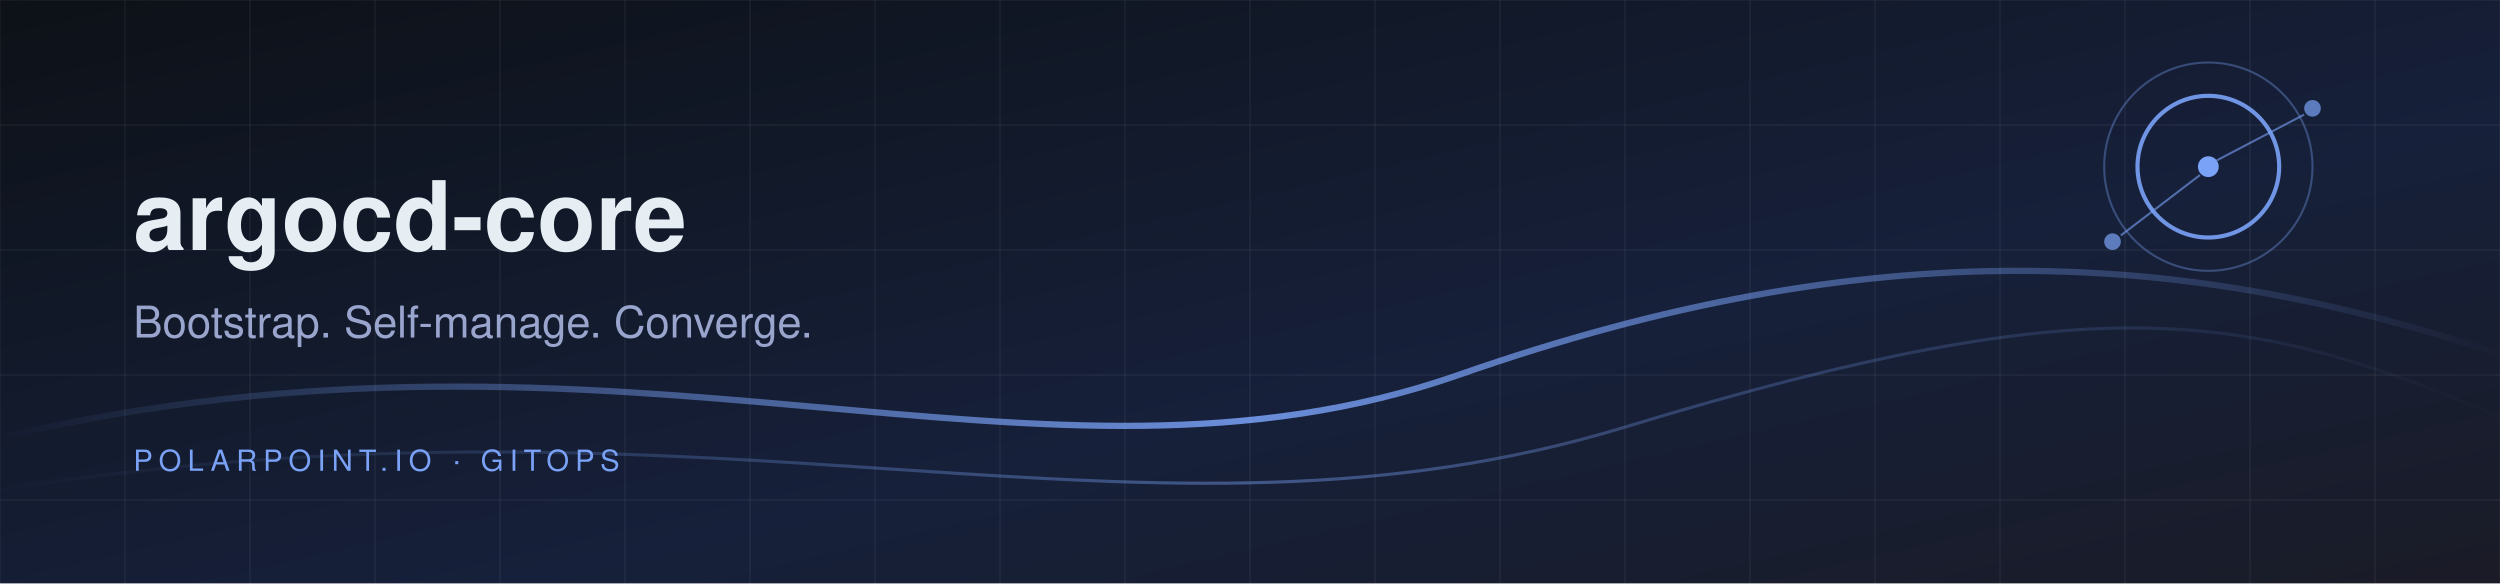
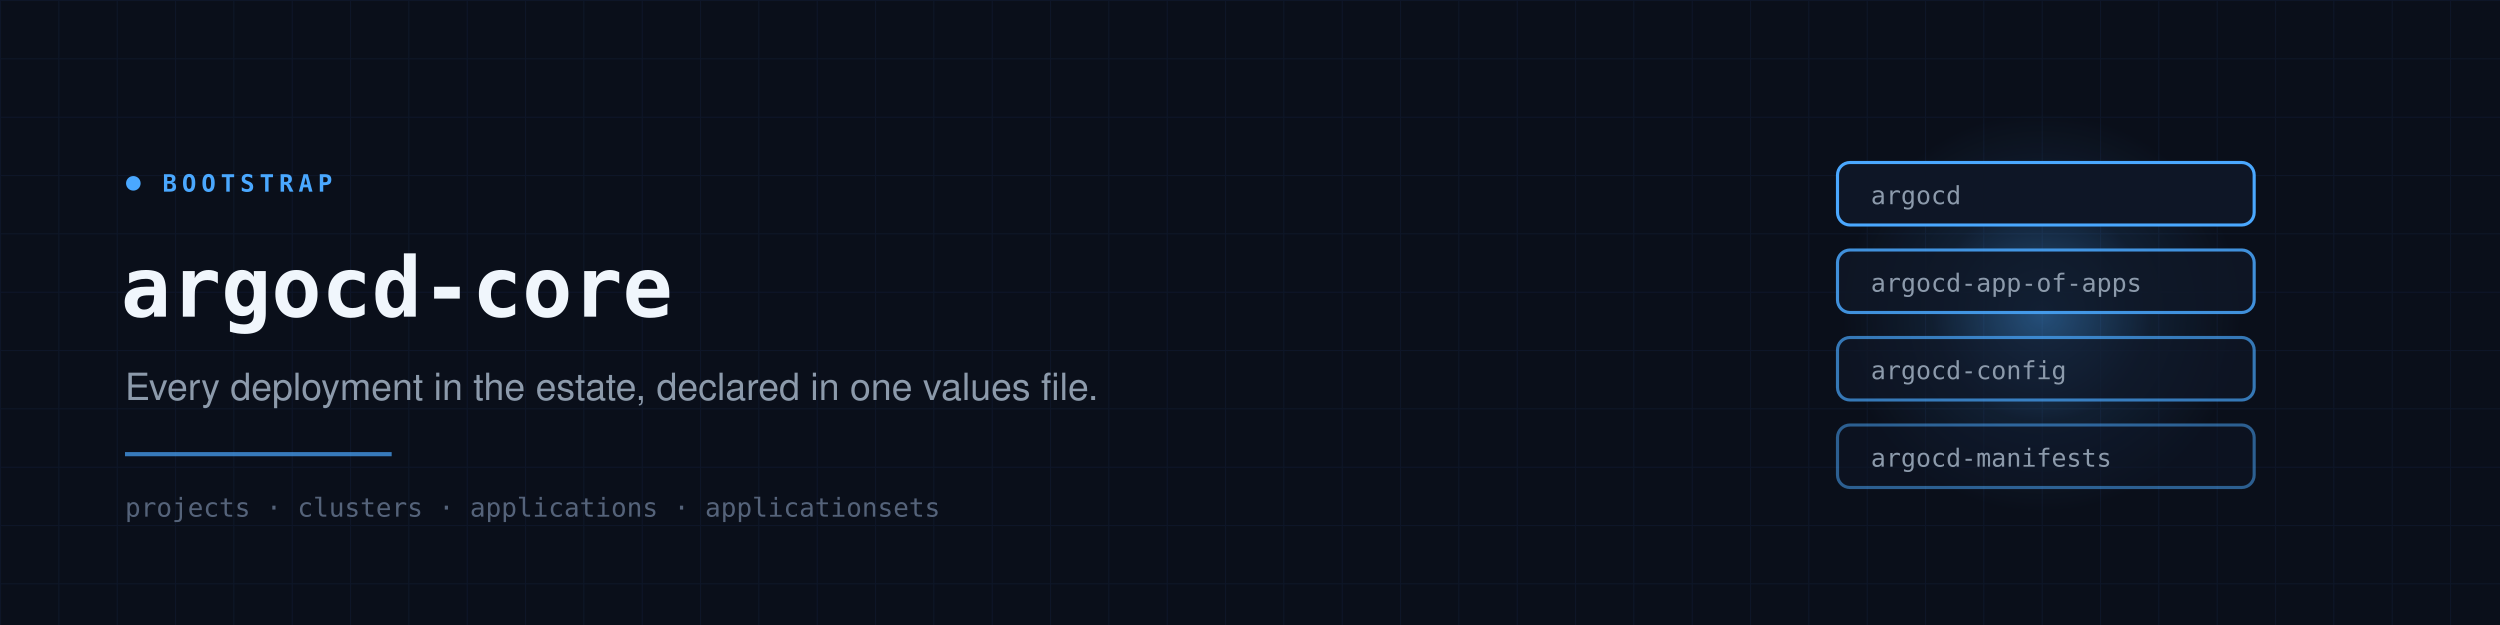
- <svg xmlns="http://www.w3.org/2000/svg" width="1200" height="280" viewBox="0 0 1200 280">
+ <svg xmlns="http://www.w3.org/2000/svg" width="1200" height="300" viewBox="0 0 1200 300" role="img" aria-label="argocd-core — Every deployment in the estate, declared in one values file.">
  <defs>
-     <linearGradient id="bg" x1="0" y1="0" x2="1" y2="1">
-       <stop offset="0%" stop-color="#0d1117" />
-       <stop offset="60%" stop-color="#16203a" />
-       <stop offset="100%" stop-color="#1a1b26" />
-     </linearGradient>
-     <linearGradient id="aurora" x1="0" y1="0" x2="1" y2="0">
-       <stop offset="0%" stop-color="#7aa2f7" stop-opacity="0" />
-       <stop offset="50%" stop-color="#7aa2f7" stop-opacity="0.85" />
-       <stop offset="100%" stop-color="#7aa2f7" stop-opacity="0" />
+     <pattern id="grid" width="28" height="28" patternUnits="userSpaceOnUse">
+       <path d="M28 0 H0 V28" fill="none" stroke="#101c33" stroke-width="1" />
+     </pattern>
+     <radialGradient id="glow">
+       <stop offset="0" stop-color="#4aa8ff" stop-opacity="0.42" />
+       <stop offset="0.55" stop-color="#4aa8ff" stop-opacity="0.10" />
+       <stop offset="1" stop-color="#4aa8ff" stop-opacity="0" />
+     </radialGradient>
+     <linearGradient id="hub" x1="0" y1="0" x2="1" y2="1">
+       <stop offset="0" stop-color="#4aa8ff" stop-opacity="0.55" />
+       <stop offset="1" stop-color="#4aa8ff" stop-opacity="0.15" />
    </linearGradient>
  </defs>
-   <rect width="1200" height="280" fill="url(#bg)" />
-   <g stroke="#ffffff" stroke-opacity="0.04">
-     <line x1="0" y1="0" x2="0" y2="280" />
-     <line x1="60" y1="0" x2="60" y2="280" />
-     <line x1="120" y1="0" x2="120" y2="280" />
-     <line x1="180" y1="0" x2="180" y2="280" />
-     <line x1="240" y1="0" x2="240" y2="280" />
-     <line x1="300" y1="0" x2="300" y2="280" />
-     <line x1="360" y1="0" x2="360" y2="280" />
-     <line x1="420" y1="0" x2="420" y2="280" />
-     <line x1="480" y1="0" x2="480" y2="280" />
-     <line x1="540" y1="0" x2="540" y2="280" />
-     <line x1="600" y1="0" x2="600" y2="280" />
-     <line x1="660" y1="0" x2="660" y2="280" />
-     <line x1="720" y1="0" x2="720" y2="280" />
-     <line x1="780" y1="0" x2="780" y2="280" />
-     <line x1="840" y1="0" x2="840" y2="280" />
-     <line x1="900" y1="0" x2="900" y2="280" />
-     <line x1="960" y1="0" x2="960" y2="280" />
-     <line x1="1020" y1="0" x2="1020" y2="280" />
-     <line x1="1080" y1="0" x2="1080" y2="280" />
-     <line x1="1140" y1="0" x2="1140" y2="280" />
-     <line x1="1200" y1="0" x2="1200" y2="280" />
-     <line x1="0" y1="0" x2="1200" y2="0" />
-     <line x1="0" y1="60" x2="1200" y2="60" />
-     <line x1="0" y1="120" x2="1200" y2="120" />
-     <line x1="0" y1="180" x2="1200" y2="180" />
-     <line x1="0" y1="240" x2="1200" y2="240" />
+   <rect width="1200" height="300" fill="#0a0f1a" />
+   <rect width="1200" height="300" fill="url(#grid)" opacity="0.55" />
+   <g transform="translate(830,0)">
+     <circle cx="150" cy="150" r="96" fill="url(#glow)" />
+     <rect x="52" y="78" width="200" height="30" rx="6" fill="#0e1626" stroke="#4aa8ff" stroke-width="1.5" opacity="1.00" />
+     <text x="68" y="98" font-family="ui-monospace,SFMono-Regular,'SF Mono',Menlo,Consolas,monospace" font-size="12" fill="#8c9aab">argocd</text>
+     <rect x="52" y="120" width="200" height="30" rx="6" fill="#0e1626" stroke="#4aa8ff" stroke-width="1.5" opacity="0.84" />
+     <text x="68" y="140" font-family="ui-monospace,SFMono-Regular,'SF Mono',Menlo,Consolas,monospace" font-size="12" fill="#8c9aab">argocd-app-of-apps</text>
+     <rect x="52" y="162" width="200" height="30" rx="6" fill="#0e1626" stroke="#4aa8ff" stroke-width="1.5" opacity="0.68" />
+     <text x="68" y="182" font-family="ui-monospace,SFMono-Regular,'SF Mono',Menlo,Consolas,monospace" font-size="12" fill="#8c9aab">argocd-config</text>
+     <rect x="52" y="204" width="200" height="30" rx="6" fill="#0e1626" stroke="#4aa8ff" stroke-width="1.5" opacity="0.52" />
+     <text x="68" y="224" font-family="ui-monospace,SFMono-Regular,'SF Mono',Menlo,Consolas,monospace" font-size="12" fill="#8c9aab">argocd-manifests</text>
  </g>
-   <path d="M0,210 C300,140 500,250 700,180 S1050,120 1200,170" fill="none" stroke="url(#aurora)" stroke-width="3" />
-   <path d="M0,235 C350,180 550,275 780,205 S1080,150 1200,200" fill="none" stroke="url(#aurora)" stroke-width="1.5" opacity="0.5" />
-   <circle cx="1060" cy="80" r="34" fill="none" stroke="#7aa2f7" stroke-width="2" opacity="0.9" />
-   <circle cx="1060" cy="80" r="50" fill="none" stroke="#7aa2f7" stroke-width="1" opacity="0.35" />
-   <circle cx="1060" cy="80" r="5" fill="#7aa2f7" />
-   <circle cx="1110" cy="52" r="4" fill="#7aa2f7" opacity="0.7" />
-   <circle cx="1014" cy="116" r="4" fill="#7aa2f7" opacity="0.7" />
-   <line x1="1064" y1="77" x2="1106" y2="55" stroke="#7aa2f7" stroke-width="1" opacity="0.6" />
-   <line x1="1056" y1="84" x2="1018" y2="113" stroke="#7aa2f7" stroke-width="1" opacity="0.6" />
-   <text x="64" y="120" font-family="Segoe UI, Helvetica, Arial, sans-serif" font-size="46" font-weight="700" fill="#e6edf3">argocd-core</text>
-   <text x="64" y="162" font-family="Segoe UI, Helvetica, Arial, sans-serif" font-size="21" fill="#9aa5ce">Bootstrap. Self-manage. Converge.</text>
-   <text x="64" y="226" font-family="Segoe UI, Helvetica, Arial, sans-serif" font-size="14" letter-spacing="3" fill="#7aa2f7">POLARPOINT.IO · GITOPS</text>
+   <circle cx="64" cy="88" r="3.5" fill="#4aa8ff" />
+   <text x="78" y="92" font-family="ui-monospace,SFMono-Regular,'SF Mono',Menlo,Consolas,monospace" font-size="11.5" fill="#4aa8ff" font-weight="600" letter-spacing="2.4">BOOTSTRAP</text>
+   <text x="58" y="152" font-family="ui-monospace,SFMono-Regular,'SF Mono',Menlo,Consolas,monospace" font-size="40" fill="#f0f6fc" font-weight="700">argocd-core</text>
+   <text x="60" y="192" font-family="-apple-system,BlinkMacSystemFont,'Segoe UI',Helvetica,Arial,sans-serif" font-size="18" fill="#8c9aab">Every deployment in the estate, declared in one values file.</text>
+   <path d="M60 218 H188" stroke="#4aa8ff" stroke-width="2" opacity="0.7" />
+   <text x="60" y="248" font-family="ui-monospace,SFMono-Regular,'SF Mono',Menlo,Consolas,monospace" font-size="12.5" fill="#55637a">projects  ·  clusters  ·  applications  ·  applicationsets</text>
</svg>
